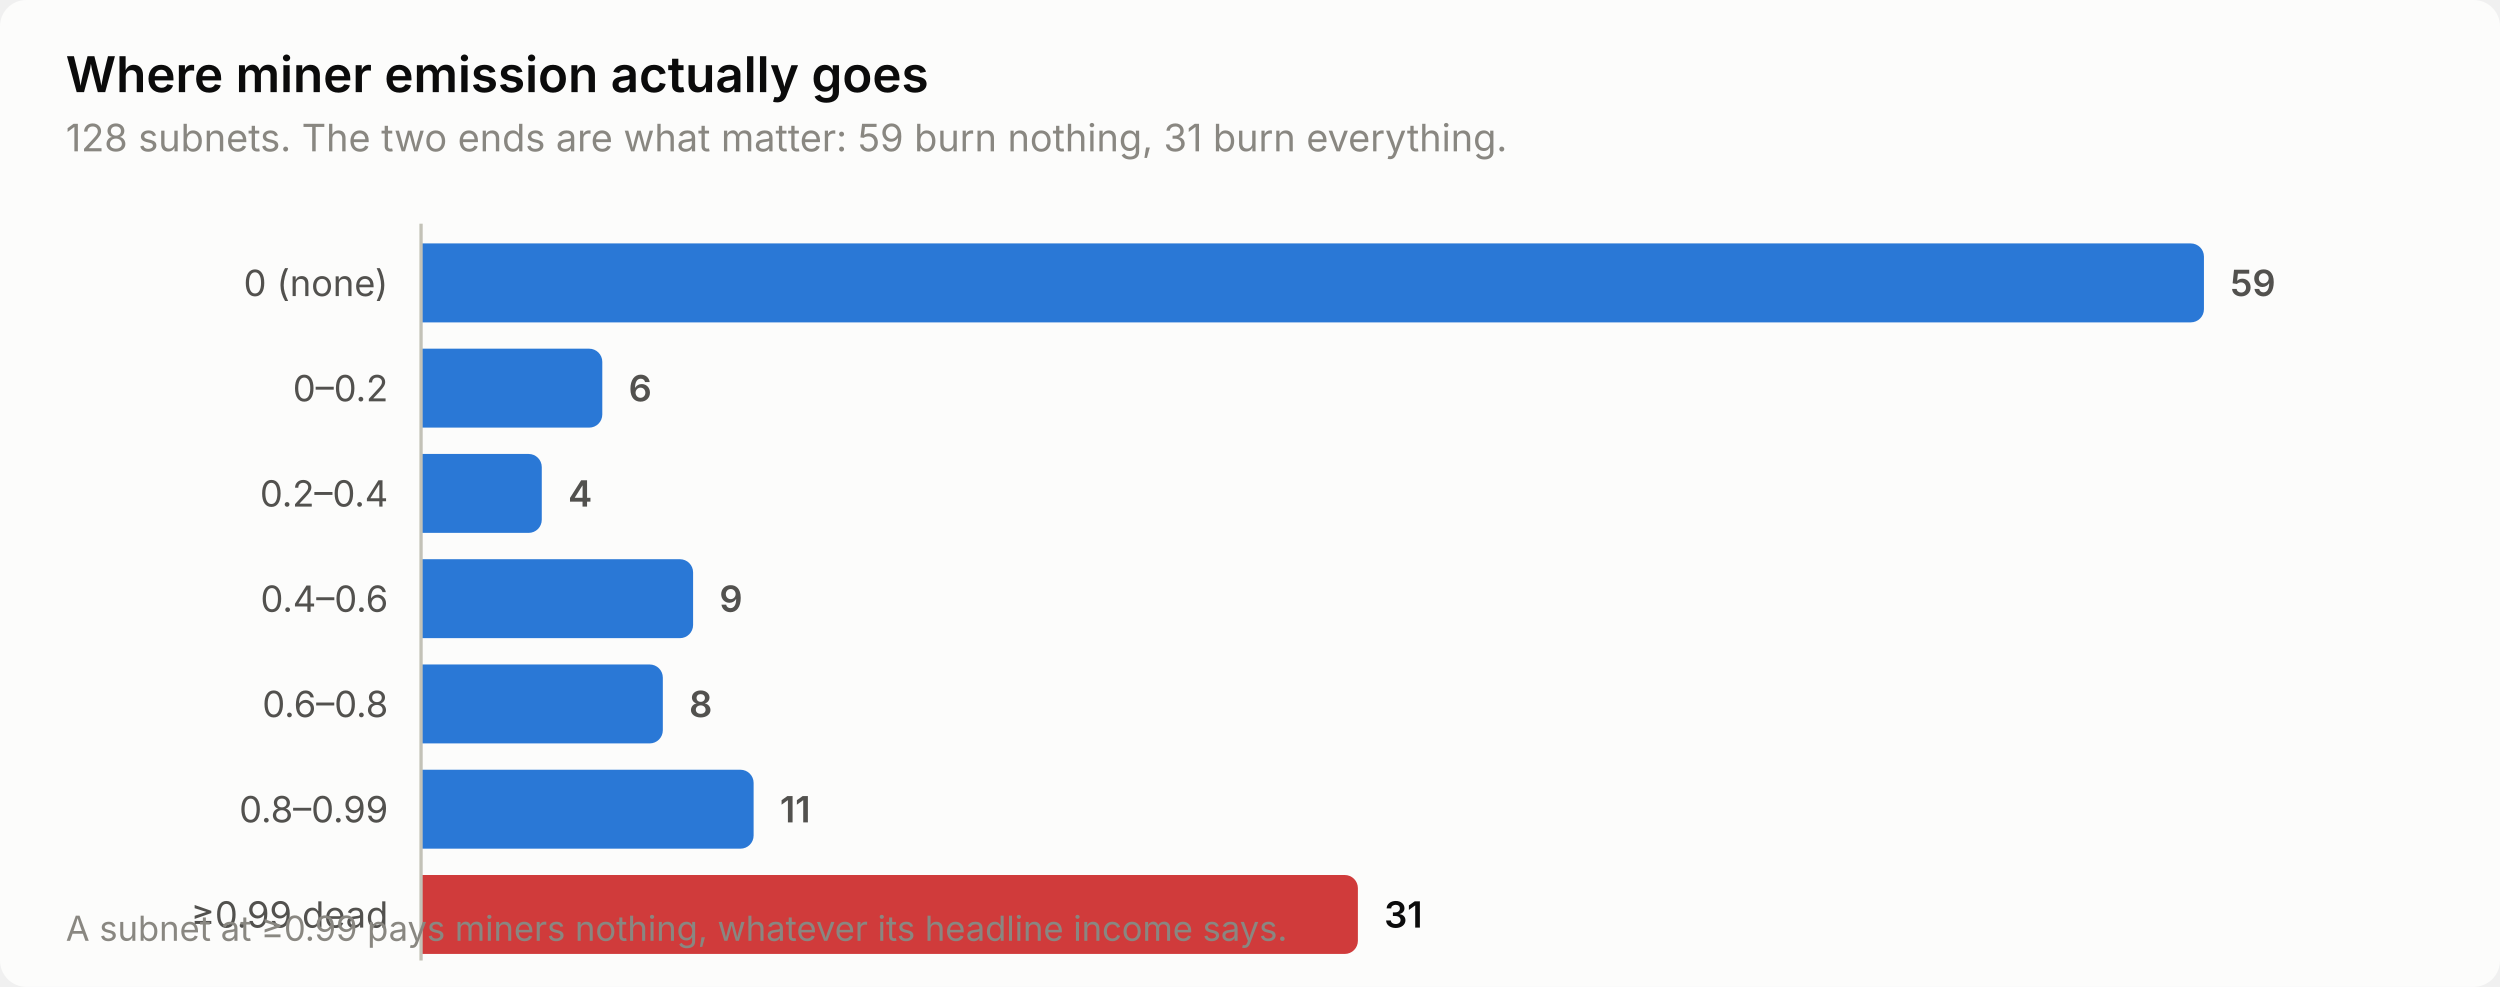
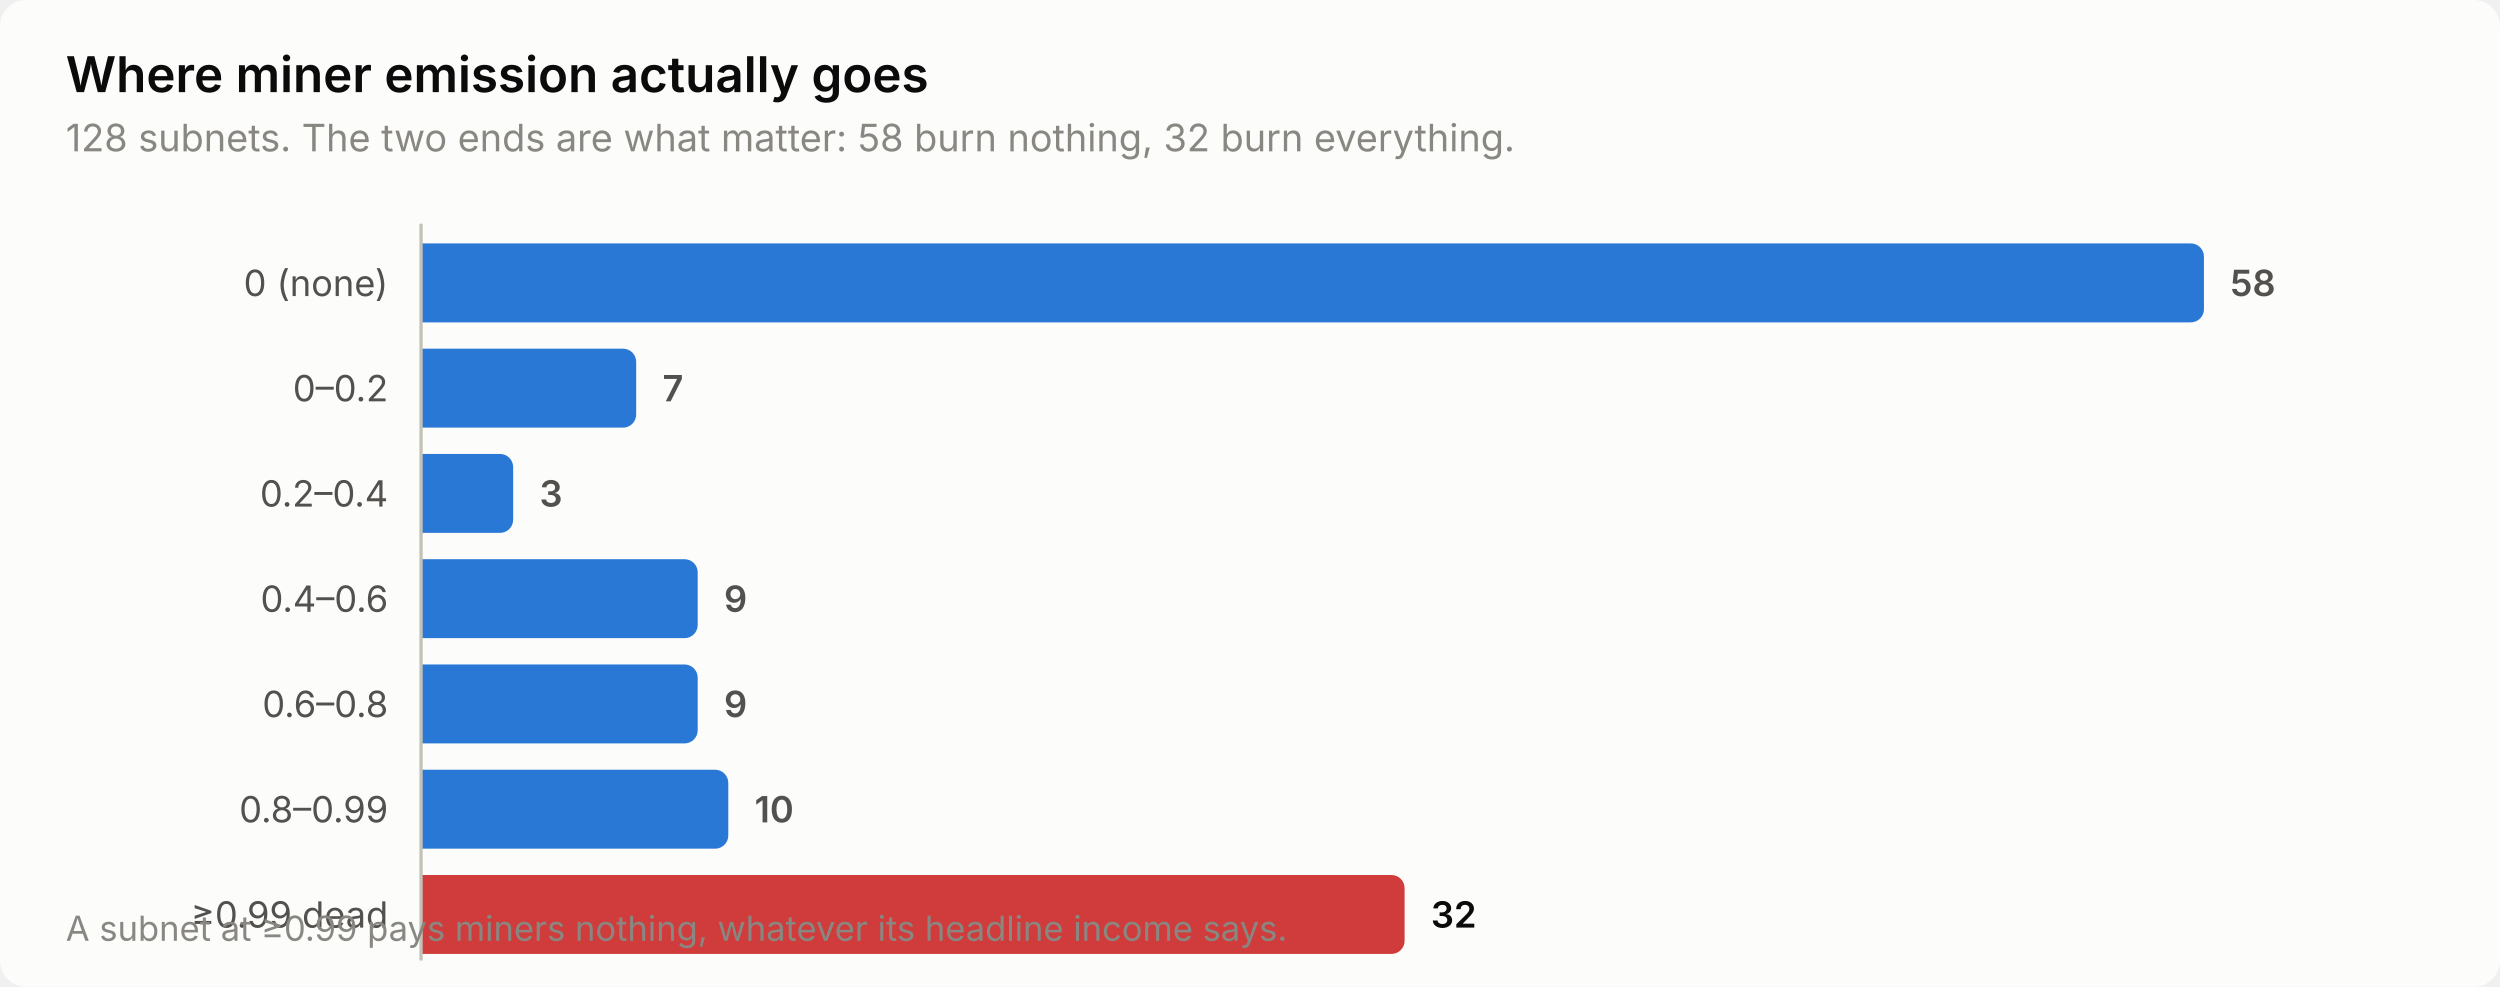
<svg xmlns="http://www.w3.org/2000/svg" width="760" height="300" viewBox="0 0 760 300" role="img" aria-label="Where miner emission actually goes">
  <style>
    text { font-family: system-ui, -apple-system, 'Segoe UI', sans-serif; }
    .t-title { font-size: 15px; font-weight: 600; }
    .t-sub { font-size: 11.5px; }
    .t-lab { font-size: 11px; }
    .t-val { font-size: 11px; font-weight: 600; font-variant-numeric: tabular-nums; }
    .t-tick { font-size: 10.5px; font-variant-numeric: tabular-nums; }

    .surface { fill: #fcfcfb; }
    .ink { fill: #0b0b0b; }
    .ink2 { fill: #52514e; }
    .muted { fill: #898781; }
    .grid { stroke: #e1e0d9; }
    .axis { stroke: #c3c2b7; }
    .accent { fill: #2a78d6; }
    .critical { fill: #d03b3b; }
    .deemph { fill: #d8d7d0; }

    @media (prefers-color-scheme: dark) {
      .surface { fill: #1a1a19; }
      .ink { fill: #ffffff; }
      .ink2 { fill: #c3c2b7; }
      .muted { fill: #898781; }
      .grid { stroke: #2c2c2a; }
      .axis { stroke: #383835; }
      .accent { fill: #3987e5; }
      .deemph { fill: #3a3a37; }
    }
</style>
  <rect class="surface" width="760" height="300" rx="8" />
  <text class="ink t-title" x="20" y="28">Where miner emission actually goes</text>
-   <text class="muted t-sub" x="20" y="46">128 subnets. The two ends are what matter: 59 burn nothing, 31 burn everything.</text>
+   <text class="muted t-sub" x="20" y="46">128 subnets. The two ends are what matter: 58 burn nothing, 32 burn everything.</text>
  <text class="ink2 t-lab" x="118" y="90" text-anchor="end">0 (none)</text>
  <path class="accent" d="M128.0,74.0 H666.0 a4.0,4.0 0 0 1 4.0,4.0 V94.0 a4.0,4.0 0 0 1 -4.0,4.0 H128.0 Z" />
-   <text class="ink2 t-val" x="678.0" y="90">59</text>
+   <text class="ink2 t-val" x="678.0" y="90">58</text>
  <text class="ink2 t-lab" x="118" y="122" text-anchor="end">0–0.2</text>
-   <path class="accent" d="M128.0,106.0 H179.1 a4.0,4.0 0 0 1 4.0,4.0 V126.0 a4.0,4.0 0 0 1 -4.0,4.0 H128.0 Z" />
-   <text class="ink2 t-val" x="191.1" y="122">6</text>
+   <path class="accent" d="M128.0,106.0 H189.4 a4.0,4.0 0 0 1 4.0,4.0 V126.0 a4.0,4.0 0 0 1 -4.0,4.0 H128.0 Z" />
+   <text class="ink2 t-val" x="201.4" y="122">7</text>
  <text class="ink2 t-lab" x="118" y="154" text-anchor="end">0.2–0.4</text>
-   <path class="accent" d="M128.0,138.0 H160.7 a4.0,4.0 0 0 1 4.0,4.0 V158.0 a4.0,4.0 0 0 1 -4.0,4.0 H128.0 Z" />
-   <text class="ink2 t-val" x="172.7" y="154">4</text>
+   <path class="accent" d="M128.0,138.0 H152.0 a4.0,4.0 0 0 1 4.0,4.0 V158.0 a4.0,4.0 0 0 1 -4.0,4.0 H128.0 Z" />
+   <text class="ink2 t-val" x="164.0" y="154">3</text>
  <text class="ink2 t-lab" x="118" y="186" text-anchor="end">0.4–0.6</text>
-   <path class="accent" d="M128.0,170.0 H206.7 a4.0,4.0 0 0 1 4.0,4.0 V190.0 a4.0,4.0 0 0 1 -4.0,4.0 H128.0 Z" />
-   <text class="ink2 t-val" x="218.7" y="186">9</text>
+   <path class="accent" d="M128.0,170.0 H208.1 a4.0,4.0 0 0 1 4.0,4.0 V190.0 a4.0,4.0 0 0 1 -4.0,4.0 H128.0 Z" />
+   <text class="ink2 t-val" x="220.1" y="186">9</text>
  <text class="ink2 t-lab" x="118" y="218" text-anchor="end">0.6–0.8</text>
-   <path class="accent" d="M128.0,202.0 H197.5 a4.0,4.0 0 0 1 4.0,4.0 V222.0 a4.0,4.0 0 0 1 -4.0,4.0 H128.0 Z" />
-   <text class="ink2 t-val" x="209.5" y="218">8</text>
+   <path class="accent" d="M128.0,202.0 H208.1 a4.0,4.0 0 0 1 4.0,4.0 V222.0 a4.0,4.0 0 0 1 -4.0,4.0 H128.0 Z" />
+   <text class="ink2 t-val" x="220.1" y="218">9</text>
  <text class="ink2 t-lab" x="118" y="250" text-anchor="end">0.8–0.99</text>
-   <path class="accent" d="M128.0,234.0 H225.1 a4.0,4.0 0 0 1 4.0,4.0 V254.0 a4.0,4.0 0 0 1 -4.0,4.0 H128.0 Z" />
-   <text class="ink2 t-val" x="237.1" y="250">11</text>
+   <path class="accent" d="M128.0,234.0 H217.4 a4.0,4.0 0 0 1 4.0,4.0 V254.0 a4.0,4.0 0 0 1 -4.0,4.0 H128.0 Z" />
+   <text class="ink2 t-val" x="229.4" y="250">10</text>
  <text class="ink2 t-lab" x="118" y="282" text-anchor="end">≥0.99 dead</text>
-   <path class="critical" d="M128.0,266.0 H408.8 a4.0,4.0 0 0 1 4.0,4.0 V286.0 a4.0,4.0 0 0 1 -4.0,4.0 H128.0 Z" />
-   <text class="ink t-val" x="420.8" y="282">31</text>
+   <path class="critical" d="M128.0,266.0 H423.0 a4.0,4.0 0 0 1 4.0,4.0 V286.0 a4.0,4.0 0 0 1 -4.0,4.0 H128.0 Z" />
+   <text class="ink t-val" x="435.0" y="282">32</text>
  <line class="axis" x1="128" y1="68" x2="128" y2="292" stroke-width="1" />
  <text class="muted t-tick" x="20" y="286">A subnet at ≥0.99 pays miners nothing, whatever its headline income says.</text>
</svg>
